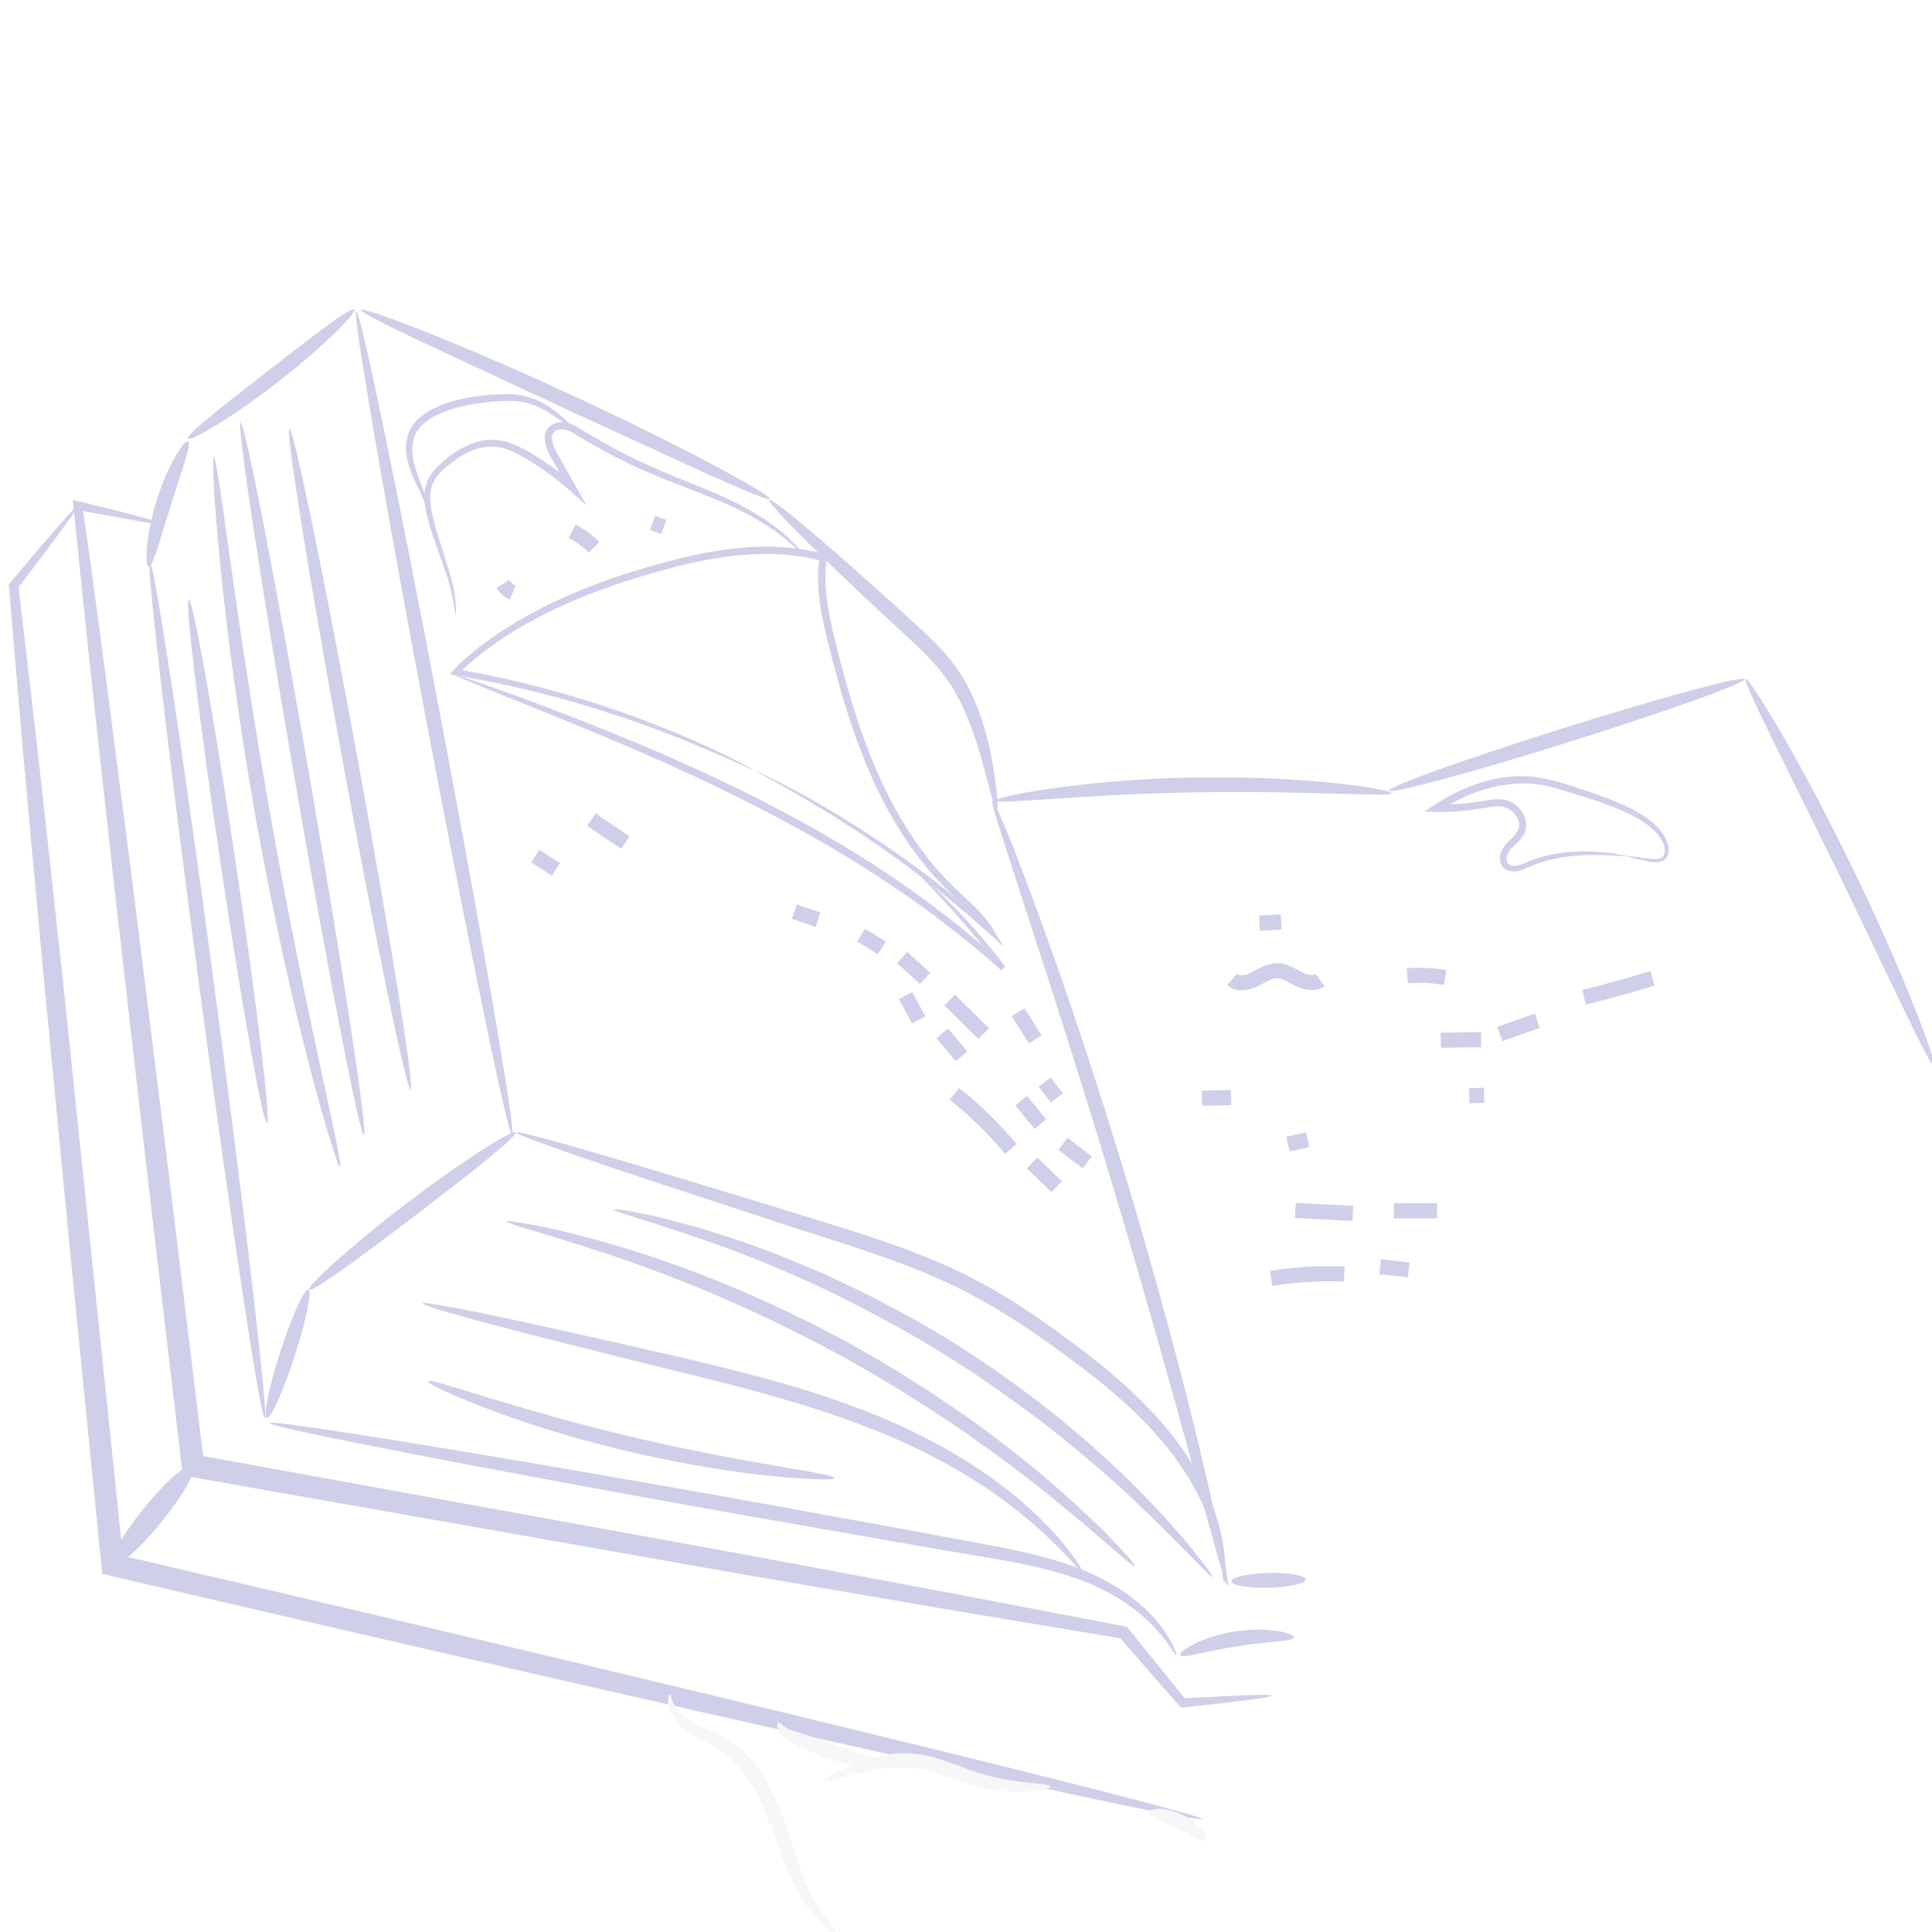
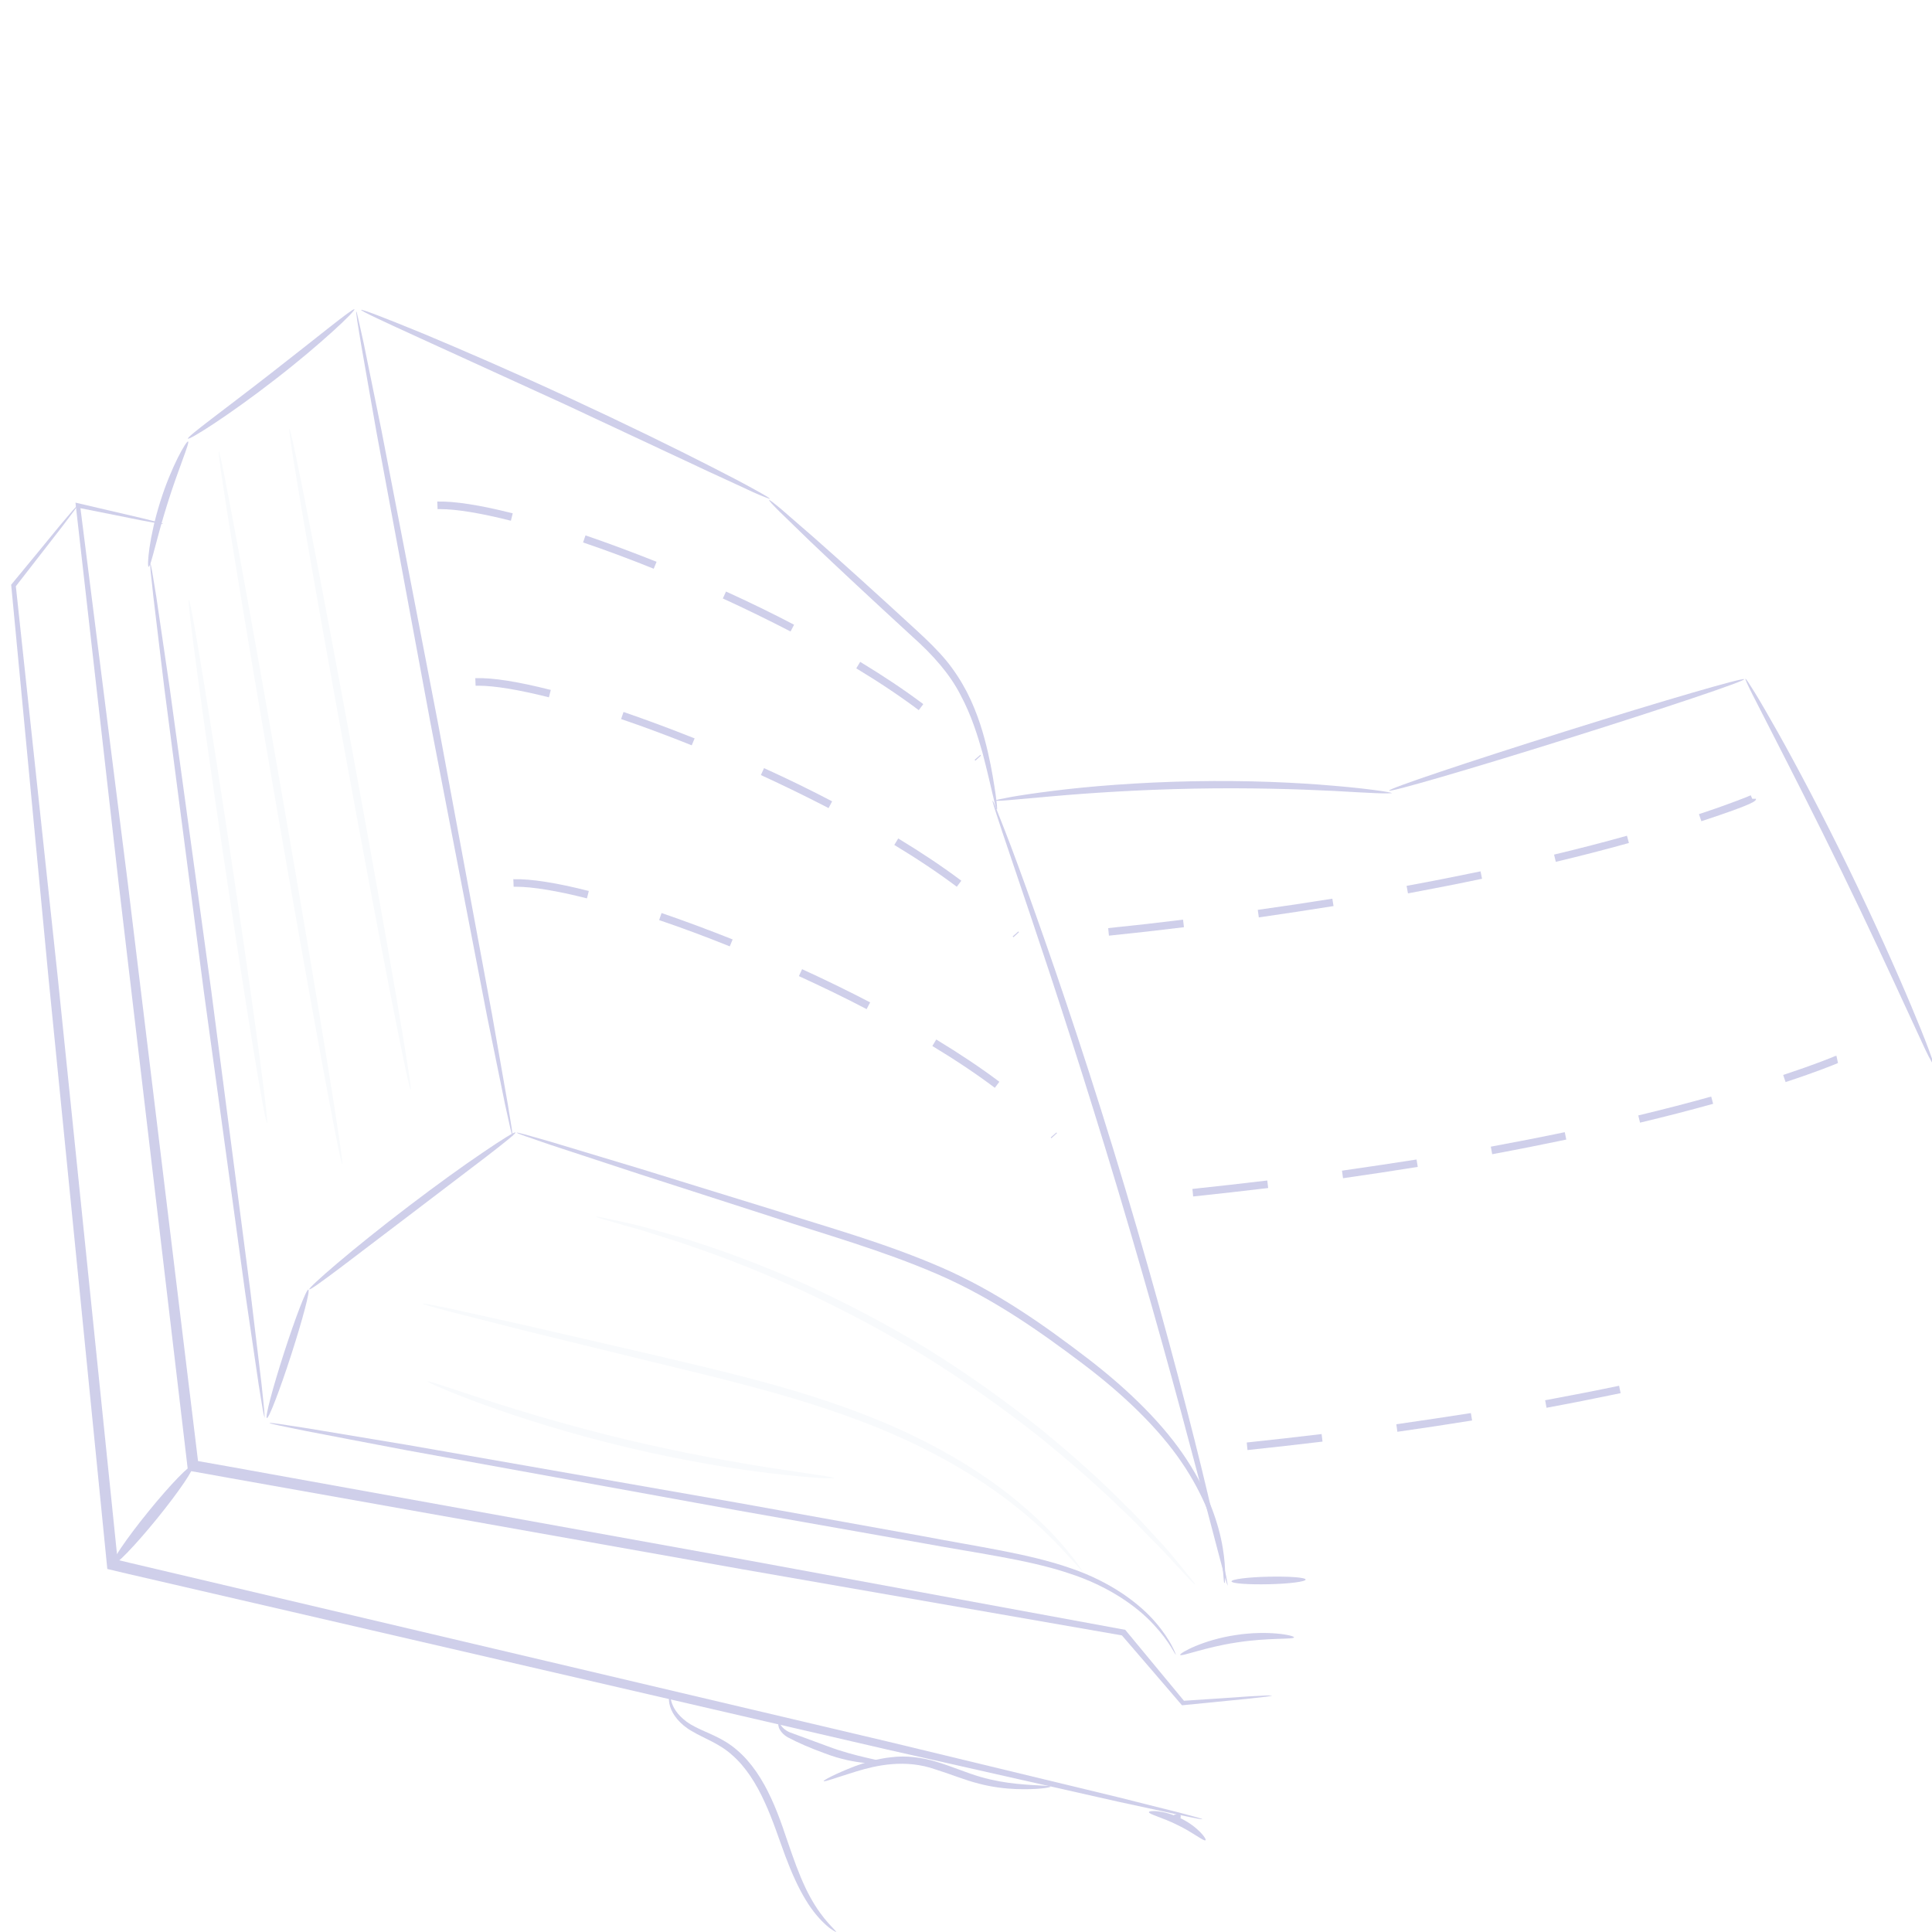
<svg xmlns="http://www.w3.org/2000/svg" id="Capa_2" data-name="Capa 2" viewBox="0 0 128 128">
  <defs>
    <style>
      .cls-1 {
-         fill: none;
-         stroke: #cfcfea;
-         stroke-miterlimit: 10;
+         fill: #cfcfea;
      }

      .cls-2 {
-         fill: #cfcfea;
-       }
- 
-       .cls-3 {
-         fill: #f7f7f7;
+         fill: #f8fafc;
      }
    </style>
  </defs>
  <g>
-     <path class="cls-2" d="M84.26,112.34c0,.05-.52.15-1.51.28-.5.06-1.11.14-1.84.23-.77.08-1.66.18-2.67.29-1.12-1.28-2.47-2.83-4.02-4.6-3.15-.52-6.86-1.14-11.03-1.84-4.23-.73-8.93-1.53-14-2.4-10.14-1.79-21.79-3.85-34.18-6.03-.97-.17-1.94-.35-2.9-.52-.87-7.34-1.7-14.42-2.48-21.06-.74-6.48-1.44-12.54-2.07-18.05-.61-5.51-1.15-10.45-1.62-14.68-.45-4.4-.83-8.07-1.12-10.84,1.05.26,1.99.48,2.8.68.69.18,1.28.33,1.76.46.95.26,1.44.41,1.43.46-.01.05-.52,0-1.49-.17-.87-.16-2.16-.39-3.82-.69.03.2.07.41.1.63.05.36.1.73.16,1.11.11.77.22,1.59.34,2.46.23,1.74.49,3.67.78,5.78.55,4.22,1.18,9.16,1.9,14.65.69,5.5,1.44,11.55,2.25,18.02.77,6.3,1.58,13,2.43,19.96.6.11,1.21.22,1.82.33,12.38,2.25,24.01,4.37,34.15,6.21,5.06.95,9.75,1.82,13.96,2.61,4.27.82,8.06,1.54,11.27,2.16,1.48,1.83,2.77,3.41,3.84,4.74.89-.05,1.69-.09,2.38-.13.73-.03,1.35-.06,1.85-.08,1-.03,1.53-.03,1.54.03Z" />
-     <path class="cls-2" d="M79.68,120.53s-.52-.02-1.48-.19-2.37-.46-4.18-.83c-3.62-.75-8.85-1.89-15.31-3.33-12.91-2.88-30.72-6.95-50.37-11.54-.53-.12-1.05-.25-1.57-.37-.73-7.37-1.44-14.48-2.11-21.18-.63-6.54-1.22-12.68-1.76-18.28-.52-5.6-.98-10.66-1.38-15.04-.38-4.43-.7-8.16-.94-11.05.74-.88,1.39-1.65,1.96-2.33.55-.64,1.02-1.18,1.4-1.62.76-.87,1.19-1.31,1.23-1.28s-.29.54-.98,1.48c-.35.46-.77,1.04-1.28,1.72-.49.64-1.05,1.39-1.68,2.22.33,2.81.76,6.45,1.26,10.76.48,4.37,1.04,9.42,1.65,15.01,1.15,11.04,2.52,24.21,4,38.39l.54.13c19.65,4.59,37.43,8.83,50.27,11.97,6.42,1.57,11.62,2.86,15.2,3.79,1.79.46,3.18.84,4.12,1.1s1.42.43,1.41.48Z" />
-     <ellipse class="cls-2" cx="10.11" cy="100.39" rx="4.22" ry=".74" transform="translate(-74.18 44.93) rotate(-50.91)" />
+     <path class="cls-1" d="M84.26,112.34s-.13.04-.38.07c-.26.03-.64.07-1.13.13-1.02.1-2.51.25-4.44.44-1.11-1.29-2.44-2.85-3.98-4.63-6.35-1.11-14.97-2.61-25.08-4.37-10.14-1.8-21.79-3.88-34.17-6.08-.88-.16-1.76-.32-2.63-.47-1.7-14.41-3.27-27.75-4.58-38.83-1.26-11.1-2.26-19.93-2.87-25.3,1.9.44,3.37.79,4.37,1.02.48.12.84.21,1.08.27.24.07.37.11.36.12s-.13,0-.38-.04c-.25-.05-.62-.11-1.1-.2-.92-.18-2.27-.45-4-.8.67,5.28,1.76,13.95,3.14,24.86,1.33,10.92,2.92,24.07,4.65,38.27.69.12,1.39.25,2.09.37,12.38,2.24,24.02,4.34,34.15,6.17,10.16,1.87,18.81,3.46,25.19,4.64,1.5,1.81,2.8,3.39,3.89,4.7,1.87-.12,3.32-.22,4.3-.29.5-.03.88-.04,1.14-.06.26,0,.39,0,.39,0Z" />
+     <path class="cls-1" d="M79.68,120.53s-.13,0-.38-.05c-.24-.05-.61-.12-1.09-.22-.95-.21-2.36-.51-4.16-.9-3.61-.81-8.83-1.99-15.28-3.45-12.89-2.98-30.69-7.1-50.35-11.65-.44-.1-.88-.21-1.31-.31-1.44-14.47-2.78-27.92-3.9-39.2-1.07-11.23-1.93-20.28-2.47-26.01,1.41-1.71,2.51-3.04,3.25-3.95.37-.44.66-.78.85-1,.2-.22.3-.33.31-.32.01,0-.07.14-.25.38-.18.24-.44.59-.79,1.05-.7.9-1.73,2.23-3.06,3.94.61,5.69,1.57,14.69,2.77,25.85,1.14,11.12,2.5,24.38,3.97,38.66.26.06.53.12.8.19,19.64,4.63,37.43,8.82,50.3,11.86,6.43,1.55,11.63,2.81,15.23,3.68,1.79.45,3.19.8,4.13,1.04.47.13.83.22,1.07.29.24.07.36.11.36.12Z" />
+     <ellipse class="cls-1" cx="10.11" cy="100.39" rx="4.22" ry=".37" transform="translate(-74.18 44.93) rotate(-50.91)" />
  </g>
  <g>
-     <path class="cls-3" d="M55.39,128c-.05.1-1.15-.45-2.16-2.04-.51-.78-.98-1.78-1.41-2.91-.44-1.13-.83-2.36-1.39-3.57-.55-1.21-1.23-2.27-2.05-3.01-.8-.76-1.79-1.1-2.61-1.61-.83-.49-1.33-1.21-1.46-1.75-.14-.55.02-.85.07-.84.08,0,.07.29.29.7.21.41.67.91,1.44,1.27.74.37,1.87.68,2.86,1.53.99.82,1.77,2,2.35,3.29.59,1.29.97,2.56,1.34,3.68.38,1.12.75,2.09,1.16,2.87.79,1.56,1.66,2.27,1.56,2.4Z" />
-     <path class="cls-3" d="M77.57,120.4c.21-.18.36-.36.33-.37-.01.03.08.09.18.12.12.08.23.23.21.41-.01.18-.17.36-.37.4-.2.04-.38-.07-.43-.2-.06-.13-.01-.27.08-.36Z" />
-     <path class="cls-3" d="M79.87,121.92c-.2.19-.97-.31-1.95-.78-.97-.49-1.83-.8-1.8-1.08.02-.27,1.09-.38,2.24.19,1.15.57,1.71,1.49,1.5,1.67Z" />
-     <path class="cls-3" d="M58.4,116.74c0,.13-.44.25-1.15.23-.71-.02-1.68-.21-2.68-.57-1.01-.37-1.82-.75-2.47-1.15-.33-.22-.55-.53-.59-.76-.05-.24.02-.37.09-.37.14,0,.27.34.83.51.59.17,1.53.49,2.47.83,1.9.72,3.49,1,3.5,1.27Z" />
-     <path class="cls-3" d="M69.6,118.37c0,.13-.85.34-2.29.34-.72,0-1.58-.08-2.52-.31-.94-.23-1.9-.62-2.88-.93-1.94-.69-3.78-.29-5.11.06-1.33.36-2.18.61-2.23.48-.05-.12.69-.59,2.01-1.14.66-.27,1.49-.54,2.46-.66.97-.14,2.11-.02,3.16.32,1.06.33,1.98.74,2.83.99.85.26,1.65.4,2.33.49,1.36.18,2.23.21,2.24.36Z" />
+     <path class="cls-1" d="M55.39,128s-.27-.11-.65-.45c-.38-.34-.89-.89-1.36-1.68-.48-.78-.93-1.78-1.35-2.9-.42-1.12-.81-2.37-1.38-3.6-.56-1.23-1.26-2.32-2.13-3.08-.85-.78-1.87-1.11-2.67-1.59-.82-.46-1.3-1.12-1.45-1.63-.16-.51-.04-.81-.02-.8.05,0,0,.29.2.73.19.44.66,1,1.44,1.39.76.41,1.85.72,2.8,1.55.95.8,1.7,1.95,2.28,3.22.59,1.27.96,2.54,1.36,3.65.39,1.12.79,2.1,1.22,2.88.85,1.57,1.77,2.24,1.71,2.31Z" />
+     <path class="cls-1" d="M77.57,120.4c.11-.08.23-.15.23-.17.02.01.15-.04.27-.08.13-.06.31.3-.06.52-.4.16-.58-.21-.45-.27Z" />
+     <path class="cls-1" d="M79.87,121.92c-.1.1-.82-.51-1.84-1-1.01-.51-1.93-.72-1.91-.86,0-.13,1.03-.14,2.13.42,1.1.54,1.72,1.36,1.62,1.45Z" />
+     <path class="cls-1" d="M58.4,116.74c.01.15-1.76.19-3.74-.57-.99-.36-1.84-.73-2.47-1.07-.32-.18-.52-.45-.59-.65-.07-.2-.03-.32,0-.33.06-.01.15.42.75.66.63.23,1.51.56,2.47.91,1.93.73,3.58.91,3.58,1.04Z" />
+     <path class="cls-1" d="M69.6,118.37c0,.06-.86.21-2.28.16-.71-.03-1.56-.12-2.47-.36-.92-.23-1.87-.63-2.87-.94-2-.71-3.93-.27-5.24.13-1.33.41-2.15.72-2.17.64-.02-.05.74-.47,2.06-.98.66-.24,1.48-.5,2.43-.6.95-.12,2.03,0,3.07.33,1.04.32,1.97.73,2.85.98.87.25,1.69.38,2.38.45,1.38.14,2.25.11,2.25.19Z" />
  </g>
  <g>
-     <path class="cls-2" d="M12.46,29.25c.25.13-.43,1.94-1.13,4.2-.72,2.26-1.2,4.13-1.48,4.09-.26-.03-.21-2.05.53-4.39.73-2.35,1.84-4.03,2.08-3.91Z" />
-     <path class="cls-2" d="M23.48,20.49c.18.2-2.02,2.46-5.08,4.83-3.06,2.38-5.79,3.95-5.94,3.73-.16-.23,2.3-2.15,5.33-4.51,3.03-2.35,5.51-4.26,5.69-4.05Z" />
-     <path class="cls-2" d="M17.54,93.97c-.07,0-.24-.78-.49-2.2-.25-1.43-.58-3.5-.97-6.05-.78-5.12-1.78-12.19-2.83-20.02-1.05-7.83-1.94-14.92-2.54-20.06-.3-2.57-.52-4.65-.66-6.1s-.17-2.24-.11-2.25c.07,0,.24.77.49,2.2.25,1.43.58,3.49.97,6.05.78,5.12,1.78,12.2,2.83,20.02,1.05,7.83,1.94,14.92,2.54,20.06.3,2.57.52,4.65.66,6.09.13,1.44.17,2.24.11,2.25Z" />
-     <path class="cls-2" d="M33.96,75.3c-.07.01-.28-.74-.6-2.11s-.75-3.36-1.26-5.83c-1.02-4.93-2.37-11.75-3.8-19.3-1.43-7.55-2.67-14.39-3.52-19.36-.42-2.48-.75-4.49-.96-5.89-.2-1.39-.28-2.17-.22-2.19s.28.74.6,2.11.75,3.36,1.26,5.83c1.02,4.93,2.37,11.76,3.8,19.31s2.67,14.4,3.52,19.36c.42,2.48.75,4.49.95,5.89s.28,2.17.22,2.18Z" />
-     <path class="cls-2" d="M20.43,85.44c.26.08-.15,2.06-.91,4.41s-1.59,4.19-1.85,4.1c-.26-.08.15-2.06.91-4.41s1.59-4.19,1.85-4.1Z" />
-     <path class="cls-2" d="M34.15,75.03c.16.23-2.85,2.61-6.61,5.48-3.76,2.86-6.86,5.13-7.04,4.92-.17-.21,2.66-2.83,6.44-5.71,3.78-2.88,7.06-4.91,7.21-4.69Z" />
-     <path class="cls-2" d="M81.11,104.87c-.09,0-.08-.83-.41-2.26-.33-1.43-1.05-3.46-2.55-5.61-1.48-2.16-3.75-4.35-6.54-6.45-2.8-2.1-5.95-4.33-9.63-5.92-3.68-1.59-7.42-2.63-10.76-3.75-3.35-1.1-6.36-2.09-8.89-2.92-2.53-.84-4.56-1.54-5.97-2.05-1.4-.5-2.17-.81-2.15-.88.02-.07.83.12,2.26.51,1.44.39,3.51.99,6.06,1.75,2.55.77,5.58,1.69,8.95,2.71,3.35,1.07,7.1,2.08,10.89,3.71,3.8,1.64,7,3.95,9.8,6.1,2.8,2.17,5.1,4.49,6.56,6.78,1.48,2.28,2.12,4.44,2.34,5.93.22,1.5.08,2.34.03,2.33Z" />
-     <path class="cls-2" d="M77.9,109.62c-.08.05-.44-.78-1.53-1.92-1.08-1.13-2.97-2.49-5.65-3.32-2.67-.87-6.06-1.28-9.78-1.95-3.72-.65-7.81-1.37-12.1-2.12-8.58-1.53-16.34-2.97-21.94-4.06-2.8-.55-5.07-1-6.63-1.34s-2.42-.56-2.41-.63c.01-.07.89.02,2.48.25,1.58.22,3.87.58,6.69,1.03,5.64.92,13.42,2.25,22,3.78,4.29.78,8.37,1.52,12.09,2.2,3.7.72,7.09,1.2,9.84,2.18,2.76.95,4.69,2.47,5.72,3.73.52.62.84,1.18,1.03,1.56.18.38.24.6.22.61Z" />
-     <ellipse class="cls-2" cx="84.04" cy="104.71" rx="2.46" ry=".49" transform="translate(-2.6 2.14) rotate(-1.44)" />
-     <path class="cls-2" d="M85.73,108.48c-.04.28-1.74.26-3.77.59-2.04.31-3.65.84-3.77.58-.12-.23,1.42-1.22,3.62-1.56,2.2-.35,3.97.13,3.92.39Z" />
-     <path class="cls-2" d="M50.99,33.05c-.06.12-1.61-.52-4.07-1.62-2.45-1.13-5.84-2.68-9.58-4.4-3.73-1.74-7.11-3.31-9.55-4.45-2.44-1.16-3.93-1.92-3.87-2.05.05-.12,1.64.41,4.15,1.4,2.51.99,5.95,2.46,9.69,4.19,3.74,1.73,7.08,3.4,9.47,4.67,2.39,1.27,3.82,2.13,3.76,2.25Z" />
-     <path class="cls-2" d="M66.04,53.63c-.15.03-.47-1.42-1.11-3.68-.34-1.12-.76-2.45-1.49-3.79-.7-1.35-1.8-2.58-3.14-3.79-5.34-4.9-9.52-9.04-9.34-9.25.19-.2,4.66,3.61,10.01,8.52.67.62,1.32,1.25,1.89,1.94.56.69,1.03,1.42,1.39,2.15.73,1.46,1.1,2.87,1.36,4.04.47,2.36.55,3.83.43,3.85Z" />
-     <path class="cls-2" d="M92.21,52.55c-.03.29-5.9-.2-13.15-.05-7.24.12-13.09.83-13.13.54-.02-.13,1.42-.47,3.79-.81,2.37-.34,5.67-.65,9.32-.72,3.65-.07,6.96.12,9.34.37,2.38.25,3.84.54,3.82.67Z" />
-     <path class="cls-2" d="M115.56,45c.08.26-5.12,2.12-11.61,4.16-6.5,2.04-11.83,3.48-11.91,3.22-.08-.26,5.12-2.12,11.61-4.16,6.5-2.04,11.83-3.48,11.91-3.22Z" />
-     <path class="cls-2" d="M128.1,70.56c-.13.05-.85-1.37-1.97-3.69-1.11-2.32-2.65-5.52-4.35-9.06-1.74-3.52-3.31-6.71-4.44-9.01-1.14-2.31-1.81-3.76-1.69-3.82.12-.07,1.01,1.26,2.31,3.49,1.3,2.23,2.99,5.37,4.72,8.91,1.72,3.54,3.15,6.81,4.1,9.21.96,2.4,1.45,3.92,1.33,3.97Z" />
-     <ellipse class="cls-2" cx="23.19" cy="50.3" rx=".5" ry="22.26" transform="translate(-8.7 5.01) rotate(-10.4)" />
-     <ellipse class="cls-2" cx="20.03" cy="51.6" rx=".5" ry="23.95" transform="translate(-8.51 4.17) rotate(-9.82)" />
-     <path class="cls-2" d="M22.52,77.3c-.07.02-.29-.61-.65-1.77-.36-1.16-.83-2.84-1.38-4.94-1.09-4.19-2.41-10.03-3.57-16.53-1.15-6.51-1.92-12.44-2.34-16.75-.21-2.15-.35-3.9-.41-5.11-.06-1.21-.07-1.88,0-1.89.14-.01.5,2.64,1.1,6.91.6,4.28,1.47,10.18,2.62,16.66,1.15,6.48,2.37,12.32,3.28,16.54.91,4.22,1.49,6.83,1.35,6.87Z" />
-     <ellipse class="cls-2" cx="15.1" cy="57.07" rx=".5" ry="17.53" transform="translate(-8.27 2.86) rotate(-8.5)" />
-     <path class="cls-2" d="M55.29,97.93c-.01.13-1.58.12-4.09-.13-2.51-.25-5.97-.78-9.72-1.67-3.75-.89-7.08-1.98-9.43-2.89-2.36-.91-3.76-1.61-3.71-1.73.11-.28,5.93,1.9,13.37,3.65,7.43,1.78,13.61,2.46,13.58,2.76Z" />
-     <path class="cls-2" d="M71.72,104.13c-.14.12-1.7-2.13-5.18-4.7-1.73-1.28-3.94-2.61-6.53-3.8-2.59-1.19-5.57-2.22-8.75-3.12-3.18-.9-6.26-1.62-9.06-2.31-2.79-.71-5.31-1.34-7.42-1.87-2.11-.55-3.81-1.01-4.98-1.35-1.17-.34-1.81-.56-1.8-.63s.69.03,1.89.25c1.2.22,2.93.58,5.06,1.04,2.13.47,4.66,1.04,7.47,1.67,2.81.65,5.9,1.34,9.12,2.25,3.22.91,6.24,1.98,8.86,3.25,2.63,1.26,4.85,2.69,6.57,4.07,1.72,1.39,2.94,2.7,3.7,3.66.76.96,1.09,1.56,1.05,1.59Z" />
-     <path class="cls-2" d="M75.18,103.75c-.12.12-2.06-1.75-5.42-4.48-1.68-1.37-3.74-2.92-6.09-4.55-2.37-1.61-5.03-3.29-7.92-4.88-2.9-1.58-5.74-2.93-8.37-4.06-2.64-1.11-5.05-2.01-7.11-2.69-4.11-1.37-6.73-2.01-6.69-2.17.01-.07.68.03,1.88.26.6.11,1.33.26,2.17.48.84.21,1.8.44,2.85.76,2.1.6,4.57,1.45,7.25,2.52,2.67,1.1,5.57,2.44,8.5,4.03,2.92,1.62,5.6,3.34,7.97,5,2.35,1.69,4.39,3.31,6.02,4.77.84.7,1.54,1.4,2.17,1.99.64.59,1.16,1.13,1.57,1.57.84.89,1.28,1.4,1.23,1.45Z" />
-     <path class="cls-2" d="M80.36,104.49c-.13.11-1.86-1.9-4.96-4.84-1.54-1.48-3.46-3.14-5.66-4.89-2.22-1.73-4.74-3.53-7.51-5.24-2.77-1.69-5.52-3.12-8.07-4.33-2.56-1.17-4.91-2.13-6.93-2.83-4.02-1.43-6.6-2.07-6.56-2.23.02-.07.67.03,1.85.27.59.11,1.31.27,2.13.5.82.22,1.77.45,2.79.8,2.06.63,4.47,1.53,7.08,2.67,2.6,1.17,5.39,2.6,8.21,4.31,2.8,1.73,5.34,3.58,7.56,5.37,2.2,1.81,4.09,3.55,5.58,5.11.77.75,1.4,1.5,1.97,2.13.58.63,1.04,1.2,1.41,1.68.75.94,1.13,1.49,1.08,1.53Z" />
-     <path class="cls-2" d="M81.34,105.06c-.07.02-.31-.71-.69-2.03-.37-1.32-.9-3.24-1.55-5.61-1.29-4.74-3.11-11.28-5.26-18.46-2.15-7.18-4.23-13.64-5.76-18.31-.76-2.34-1.37-4.23-1.79-5.54-.41-1.31-.61-2.05-.54-2.07s.38.67.91,1.94c.53,1.27,1.24,3.13,2.09,5.44,1.7,4.62,3.89,11.06,6.04,18.25,2.15,7.2,3.87,13.78,4.99,18.57.56,2.4.99,4.34,1.25,5.69.26,1.35.38,2.11.31,2.12Z" />
+     <path class="cls-1" d="M12.46,29.25c.13.06-.66,1.85-1.37,4.13-.72,2.28-1.1,4.19-1.24,4.17-.13-.01.03-1.99.77-4.32.73-2.33,1.73-4.04,1.84-3.98Z" />
+     <path class="cls-1" d="M23.48,20.49c.04.05-.5.62-1.44,1.47-.94.85-2.27,1.99-3.8,3.17-1.53,1.19-2.96,2.2-4.01,2.9-1.06.7-1.74,1.09-1.78,1.03-.08-.12,2.45-1.95,5.49-4.32,3.04-2.36,5.45-4.35,5.54-4.25Z" />
+     <path class="cls-1" d="M17.54,93.97s-.06-.19-.13-.57c-.06-.38-.15-.93-.27-1.65-.21-1.43-.51-3.5-.89-6.06-.7-5.13-1.68-12.21-2.75-20.03-1.02-7.83-1.94-14.92-2.61-20.05-.31-2.57-.56-4.65-.73-6.08-.08-.72-.13-1.28-.18-1.66-.03-.38-.04-.58-.03-.58.02,0,.06.19.13.57.06.38.15.93.27,1.64.21,1.43.51,3.5.89,6.06.7,5.13,1.68,12.21,2.75,20.03,1.02,7.83,1.94,14.92,2.61,20.05.31,2.57.56,4.65.73,6.08.08.72.13,1.28.17,1.66.03.38.04.58.03.58Z" />
+     <path class="cls-1" d="M33.96,75.3s-.07-.19-.15-.55c-.08-.36-.2-.9-.35-1.58-.28-1.38-.69-3.38-1.19-5.84-.96-4.94-2.27-11.77-3.73-19.32-1.4-7.55-2.67-14.39-3.59-19.34-.44-2.48-.79-4.49-1.03-5.87-.11-.7-.2-1.24-.26-1.6-.05-.37-.07-.56-.06-.57.02,0,.07.18.15.55.08.36.2.9.35,1.58.28,1.38.69,3.38,1.19,5.84.96,4.94,2.27,11.77,3.73,19.32,1.4,7.56,2.67,14.4,3.59,19.35.44,2.48.79,4.49,1.03,5.87.11.7.2,1.24.26,1.6.05.37.07.56.06.56Z" />
+     <path class="cls-1" d="M20.43,85.44c.13.04-.38,1.98-1.14,4.33s-1.48,4.22-1.61,4.18c-.13-.04.38-1.98,1.14-4.33.76-2.35,1.48-4.22,1.61-4.18Z" />
+     <path class="cls-1" d="M34.15,75.03c.04.06-.71.66-1.94,1.61-1.24.94-2.94,2.24-4.82,3.67-1.88,1.43-3.59,2.73-4.83,3.67-1.24.93-2.02,1.5-2.07,1.44-.04-.05.66-.71,1.85-1.72,1.19-1.01,2.86-2.36,4.74-3.79,1.89-1.44,3.63-2.69,4.92-3.56,1.29-.88,2.11-1.38,2.14-1.32Z" />
+     <path class="cls-1" d="M81.11,104.87c-.05,0-.02-.83-.32-2.28-.3-1.44-1-3.5-2.49-5.69-1.48-2.19-3.75-4.42-6.54-6.53-2.8-2.11-5.96-4.36-9.67-5.96-3.71-1.6-7.45-2.63-10.79-3.74-3.35-1.08-6.37-2.05-8.9-2.87-2.53-.83-4.58-1.51-5.99-1.97-.7-.24-1.25-.43-1.62-.56-.37-.13-.56-.21-.56-.23,0-.02.21.03.59.13.38.11.93.27,1.65.47,1.43.43,3.49,1.05,6.04,1.82,2.54.79,5.57,1.72,8.94,2.76,3.35,1.08,7.1,2.1,10.85,3.72,3.77,1.63,6.96,3.92,9.76,6.06,2.8,2.15,5.09,4.44,6.56,6.7,1.48,2.25,2.15,4.37,2.39,5.85.13.74.15,1.32.16,1.72,0,.39-.02.6-.03.6Z" />
+     <path class="cls-1" d="M77.9,109.62c-.05.03-.38-.82-1.46-1.98-1.06-1.16-2.97-2.56-5.67-3.42-2.69-.9-6.08-1.32-9.79-2.01-3.72-.66-7.81-1.38-12.1-2.14-8.57-1.56-16.34-2.97-21.96-3.99-2.81-.53-5.08-.97-6.64-1.27-.78-.16-1.39-.28-1.8-.37-.41-.09-.63-.14-.62-.16,0-.02.22,0,.64.06.42.06,1.03.16,1.82.28,1.58.26,3.86.64,6.67,1.11,5.63.99,13.4,2.35,21.98,3.85,4.29.77,8.37,1.51,12.09,2.18,3.7.71,7.09,1.17,9.82,2.12,2.74.92,4.66,2.4,5.7,3.63,1.05,1.23,1.32,2.11,1.32,2.11Z" />
+     <path class="cls-1" d="M86.5,104.65c0,.14-1.09.28-2.45.31-1.36.03-2.46-.05-2.46-.19,0-.14,1.09-.28,2.45-.31,1.36-.03,2.46.05,2.46.19Z" />
+     <path class="cls-1" d="M85.73,108.48c-.02.15-1.73.01-3.81.34-2.08.31-3.67.96-3.73.82-.06-.11,1.5-.99,3.66-1.31,2.15-.34,3.91.02,3.88.15Z" />
+     <path class="cls-1" d="M50.99,33.05s-.4-.13-1.09-.44c-.68-.32-1.68-.78-2.9-1.34-2.44-1.14-5.82-2.72-9.55-4.47-3.74-1.71-7.13-3.26-9.59-4.38-1.23-.56-2.22-1.02-2.9-1.34-.68-.32-1.05-.52-1.04-.55.01-.03.41.1,1.12.37.71.27,1.72.68,2.97,1.19,2.49,1.04,5.92,2.52,9.66,4.25,3.74,1.73,7.09,3.37,9.49,4.6,1.2.61,2.17,1.12,2.83,1.49.66.36,1.02.58,1.01.61Z" />
+     <path class="cls-1" d="M66.04,53.63c-.08.02-.34-1.44-.94-3.73-.32-1.13-.73-2.49-1.46-3.85-.7-1.38-1.83-2.66-3.18-3.86-2.67-2.45-5.07-4.69-6.79-6.33-.85-.83-1.54-1.5-2.02-1.96-.47-.47-.72-.74-.69-.77.02-.03.32.2.83.63.5.44,1.23,1.07,2.13,1.85,1.78,1.57,4.22,3.77,6.89,6.23.67.62,1.31,1.24,1.87,1.91.55.67,1.01,1.39,1.38,2.1.73,1.43,1.12,2.82,1.39,3.98.27,1.17.41,2.12.51,2.78.09.66.12,1.03.09,1.03Z" />
+     <path class="cls-1" d="M92.21,52.55s-.37.03-1.04,0c-.67-.03-1.63-.08-2.82-.15-2.38-.12-5.66-.22-9.29-.15-3.63.07-6.91.29-9.28.5-1.19.11-2.15.19-2.81.25-.66.06-1.03.07-1.04.04,0-.03.36-.11,1.01-.23.66-.12,1.61-.26,2.8-.41,2.37-.3,5.66-.57,9.31-.64,3.65-.07,6.95.09,9.33.3,1.19.1,2.15.21,2.81.3.66.09,1.03.16,1.02.19Z" />
+     <path class="cls-1" d="M115.56,45c.04.13-5.19,1.89-11.69,3.93-6.5,2.04-11.8,3.58-11.84,3.45s5.19-1.89,11.69-3.93c6.5-2.04,11.8-3.58,11.84-3.45Z" />
+     <path class="cls-1" d="M128.1,70.56s-.22-.34-.53-.99c-.3-.65-.74-1.6-1.28-2.77-1.08-2.34-2.57-5.56-4.29-9.09-1.72-3.53-3.34-6.7-4.51-8.99-.59-1.15-1.06-2.07-1.39-2.72-.32-.64-.49-1.01-.46-1.03.03-.02.25.32.63.93.38.62.9,1.52,1.53,2.64,1.26,2.25,2.93,5.4,4.65,8.93,1.72,3.54,3.17,6.79,4.17,9.17.5,1.19.89,2.16,1.14,2.83.25.67.38,1.05.35,1.07Z" />
+     <ellipse class="cls-2" cx="23.19" cy="50.3" rx=".25" ry="22.26" transform="translate(-8.7 5.01) rotate(-10.4)" />
+     <path class="cls-2" d="M22.67,77.12c-.13.02-2.07-10.52-4.33-23.56-2.26-13.03-3.98-23.62-3.84-23.64.13-.02,2.07,10.52,4.33,23.56,2.26,13.03,3.98,23.62,3.84,23.64Z" />
+     <path class="cls-2" d="M17.69,74.4c-.14.02-1.4-7.72-2.83-17.3s-2.48-17.35-2.35-17.37,1.4,7.72,2.83,17.3c1.43,9.57,2.48,17.35,2.35,17.37Z" />
+     <path class="cls-2" d="M55.29,97.93s-.39.03-1.1-.02c-.7-.04-1.72-.14-2.97-.28-2.5-.29-5.94-.85-9.69-1.74-3.74-.89-7.07-1.95-9.43-2.81-1.18-.43-2.13-.8-2.78-1.08-.65-.28-1-.45-.99-.48.01-.03.39.08,1.05.3.67.22,1.63.54,2.82.93,2.39.78,5.71,1.77,9.43,2.66,3.73.88,7.14,1.49,9.62,1.87,1.24.19,2.25.34,2.94.44.7.1,1.08.18,1.08.21Z" />
+     <path class="cls-2" d="M71.72,104.13s-.44-.51-1.27-1.4c-.82-.89-2.08-2.13-3.81-3.43-1.73-1.3-3.94-2.66-6.54-3.86-2.6-1.21-5.59-2.25-8.78-3.15-3.19-.9-6.28-1.61-9.08-2.3-2.8-.69-5.32-1.3-7.43-1.82-2.11-.54-3.82-.97-5-1.27-.59-.16-1.04-.29-1.35-.37-.31-.09-.47-.15-.46-.16s.17,0,.49.06c.31.06.78.16,1.38.28,1.19.26,2.91.65,5.04,1.12,2.12.49,4.65,1.07,7.46,1.72,2.8.66,5.9,1.36,9.11,2.26,3.21.91,6.22,1.97,8.83,3.22,2.62,1.24,4.84,2.65,6.56,4,1.72,1.36,2.96,2.64,3.74,3.58.39.47.68.85.86,1.11.19.26.28.41.26.42Z" />
+     <path class="cls-2" d="M79.16,104.97s-.13-.1-.35-.33c-.22-.23-.53-.57-.94-1.01-.4-.45-.89-.98-1.5-1.58-.6-.6-1.25-1.32-2.04-2.04-1.53-1.5-3.44-3.18-5.64-4.95-2.22-1.74-4.75-3.55-7.52-5.27-2.78-1.7-5.54-3.13-8.1-4.32-2.57-1.16-4.94-2.11-6.96-2.79-1-.37-1.93-.64-2.74-.9-.81-.27-1.51-.46-2.09-.62-.58-.17-1.02-.3-1.33-.38-.3-.09-.46-.15-.45-.17s.17,0,.48.07c.31.07.76.17,1.35.29.59.13,1.3.3,2.12.54.82.24,1.76.48,2.78.83,2.05.65,4.44,1.56,7.04,2.71,2.59,1.18,5.37,2.61,8.17,4.32,2.79,1.73,5.32,3.56,7.55,5.34,2.2,1.8,4.1,3.52,5.6,5.05.78.74,1.42,1.48,2,2.1.59.62,1.06,1.18,1.44,1.65.38.47.67.83.87,1.07.2.25.29.38.28.39Z" />
+     <path class="cls-1" d="M81.34,105.06s-.08-.18-.18-.53c-.09-.35-.23-.86-.41-1.53-.35-1.33-.85-3.25-1.48-5.63-1.25-4.75-3.04-11.3-5.19-18.49-2.15-7.18-4.26-13.64-5.83-18.29-.79-2.33-1.42-4.21-1.86-5.51-.21-.65-.38-1.16-.49-1.5-.11-.35-.16-.53-.14-.54.02,0,.1.17.23.5.13.34.33.83.58,1.47.5,1.28,1.19,3.15,2.01,5.47,1.65,4.63,3.82,11.08,5.97,18.27,2.15,7.19,3.89,13.76,5.06,18.54.58,2.39,1.03,4.33,1.32,5.67.14.67.25,1.2.32,1.55.07.36.1.54.08.55Z" />
  </g>
  <g>
-     <path class="cls-2" d="M49.88,51s.11.04.32.13c.21.1.51.24.91.43.79.39,1.95.99,3.39,1.83,2.87,1.67,6.9,4.29,11.24,8.15l-.3.25c-.49-.81-1.23-1.48-1.99-2.18-.77-.7-1.53-1.47-2.21-2.33-1.39-1.7-2.56-3.69-3.52-5.86-.96-2.17-1.72-4.51-2.37-6.94-.32-1.22-.65-2.44-.9-3.72-.12-.64-.21-1.29-.24-1.96-.01-.33-.02-.67,0-1,.01-.29.09-.82.07-.68l-.46-.11-.59-.11c-.39-.06-.78-.12-1.18-.15-.79-.06-1.57-.07-2.35-.02-1.56.1-3.09.37-4.57.73-2.95.74-5.77,1.66-8.3,2.86-1.26.6-2.46,1.26-3.56,1.99-.55.37-1.07.75-1.58,1.15-.25.21-.49.41-.73.61l-.3.27s-.06.04-.04.05c.49.1.98.19,1.46.28.59.13,1.17.25,1.74.38,1.14.26,2.22.54,3.25.83,4.11,1.16,7.32,2.47,9.49,3.45,1.09.49,1.92.9,2.48,1.19.28.15.49.26.63.34.14.08.21.12.21.13,0,0-.08-.02-.23-.08-.15-.07-.37-.16-.65-.29-.57-.26-1.41-.64-2.51-1.1-2.19-.92-5.41-2.18-9.51-3.29-1.02-.28-2.11-.54-3.24-.8-.57-.12-1.15-.24-1.74-.36-.71-.13-1.44-.26-2.17-.4.66-.85,1.09-1.07,1.6-1.54.51-.41,1.04-.8,1.6-1.18,1.12-.75,2.33-1.43,3.61-2.04,2.56-1.22,5.39-2.16,8.38-2.91,1.5-.37,3.05-.65,4.65-.75.8-.05,1.61-.04,2.42.02.41.03.81.09,1.22.15l.61.11.73.18.12.03s.08.02.06.07l-.04.24-.05.31c-.02.16-.04.31-.04.47-.02.32-.02.63,0,.95.03.63.12,1.26.23,1.89.24,1.24.57,2.48.89,3.68.64,2.41,1.38,4.73,2.33,6.87.94,2.14,2.09,4.1,3.44,5.78.67.84,1.4,1.6,2.16,2.29.75.7,1.52,1.4,2.05,2.28l.69,1.15-.99-.9c-4.28-3.87-8.26-6.53-11.09-8.25-1.42-.86-2.55-1.49-3.33-1.92-.39-.21-.68-.38-.88-.49-.2-.11-.3-.17-.29-.18Z" />
-     <path class="cls-2" d="M30.11,44.7s.17.03.49.13c.31.11.78.27,1.37.47,1.19.42,2.9,1.04,5,1.84,4.2,1.62,10,3.94,16.04,7.25,5.63,3.07,10.36,6.58,13.58,9.61l-.27.25c-1.5-2.03-2.87-3.57-3.84-4.62-.49-.52-.87-.93-1.13-1.2-.26-.27-.39-.42-.38-.44.01-.01.17.11.45.36.28.25.69.63,1.2,1.14,1.01,1.01,2.43,2.52,3.98,4.54l-.27.25c-3.25-2.94-7.97-6.39-13.57-9.44-6.01-3.3-11.77-5.66-15.93-7.36-2.09-.84-3.78-1.52-4.94-1.99-.58-.24-1.03-.43-1.34-.56-.3-.13-.46-.21-.46-.22Z" />
-     <path class="cls-1" d="M52.63,60.4l1.57.54" />
-     <path class="cls-1" d="M57.05,61.95l1.37.85" />
-     <path class="cls-1" d="M59.77,63.44l1.52,1.38" />
-     <path class="cls-1" d="M62.92,66.25l2.25,2.23" />
-     <path class="cls-1" d="M69.21,71.69l.81,1.05" />
-     <path class="cls-1" d="M67.45,67.06l1.14,1.8" />
-     <path class="cls-1" d="M59.99,65.96l.88,1.61" />
-     <path class="cls-1" d="M62.43,68.46l1.27,1.52" />
-     <path class="cls-1" d="M67.65,72.92l1.28,1.56" />
-     <path class="cls-1" d="M70.42,75.78l1.61,1.23" />
-     <path class="cls-1" d="M63.24,72.47c1.36,1.09,2.61,2.31,3.73,3.65" />
-     <path class="cls-1" d="M68.38,77.05l1.63,1.57" />
-     <path class="cls-1" d="M39.18,54.3l2.25,1.52" />
-     <path class="cls-1" d="M35.46,56.72l1.37.88" />
-     <path class="cls-2" d="M53.28,36.85s-.42-.45-1.27-1.16c-.84-.7-2.19-1.57-4-2.35-1.8-.8-4.06-1.51-6.44-2.67-1.18-.57-2.41-1.25-3.61-1.99-.29-.16-.59-.28-.87-.23-.29.04-.49.22-.52.49-.05.58.47,1.26.8,1.9.25.45.51.9.76,1.35l.73,1.3-1.1-.98c-1.05-.93-2.17-1.72-3.32-2.36-.57-.31-1.16-.54-1.75-.56-.59-.03-1.18.13-1.7.39-.53.25-1,.59-1.43.96-.42.36-.78.77-.94,1.24-.31.95.04,1.97.25,2.83.52,1.74,1.05,3.14,1.21,4.16.1.5.12.9.13,1.17,0,.27,0,.41-.02.41-.04,0-.05-.56-.29-1.55-.22-.99-.78-2.35-1.35-4.1-.14-.44-.27-.91-.36-1.41-.09-.5-.13-1.07.06-1.64.19-.57.6-1.03,1.04-1.42.44-.39.94-.76,1.51-1.04.57-.28,1.22-.48,1.92-.45.7.02,1.36.29,1.96.6,1.19.65,2.34,1.45,3.42,2.41l-.37.32c-.26-.45-.52-.91-.78-1.38-.33-.68-.88-1.24-.86-2.19.02-.49.5-.89.94-.92.45-.06.86.11,1.18.29,1.23.76,2.4,1.43,3.57,2,2.33,1.16,4.58,1.9,6.38,2.76,1.81.83,3.16,1.76,3.98,2.52.41.38.7.7.89.93.18.23.27.36.25.37Z" />
-     <path class="cls-1" d="M37.91,35.19c.53.28,1.03.64,1.45,1.07" />
-     <path class="cls-1" d="M43.24,34.64l.74.27" />
-     <path class="cls-1" d="M33.31,38.69c.16.25.39.45.66.57" />
-     <path class="cls-1" d="M104.95,66.07c1.53-.37,3.04-.79,4.53-1.26" />
-     <path class="cls-1" d="M99.37,68.5l2.48-.87" />
-     <path class="cls-1" d="M95.46,68.92l2.67-.04" />
-     <path class="cls-1" d="M93.24,64.65c.83-.07,1.68-.03,2.5.12" />
-     <path class="cls-1" d="M92.34,80.22h2.87" />
-     <path class="cls-1" d="M85.82,80.19l3.81.2" />
-     <path class="cls-1" d="M84.22,84.7c1.6-.26,3.22-.36,4.84-.29" />
-     <path class="cls-1" d="M91.44,83.92l1.89.22" />
-     <path class="cls-1" d="M97.34,72.6l.98-.04" />
-     <path class="cls-1" d="M83.44,61.16l1.44-.08" />
-     <path class="cls-1" d="M81.63,64.89c.4.36,1.02.23,1.5-.01s.94-.57,1.47-.57c.51,0,.96.31,1.41.54s1.04.38,1.45.08" />
-     <path class="cls-1" d="M79.63,72.76l1.93-.04" />
-     <path class="cls-1" d="M85.33,75.8l1.31-.29" />
-     <path class="cls-2" d="M107.82,56.73s-.54-.03-1.5-.07c-.96-.03-2.37-.06-4.01.41-.41.12-.82.28-1.25.47-.22.1-.47.2-.77.2-.28,0-.63-.11-.81-.42-.33-.66.14-1.28.53-1.64.41-.37.73-.75.61-1.22-.1-.46-.51-.89-1.01-1.01-.48-.11-1.11.07-1.72.15-.31.05-.63.09-.95.12l-.48.04-.58.03h-.93c-.25-.02-.86.06-.34-.18l.79-.51c.13-.08.27-.17.41-.25l.22-.12c1.18-.64,2.45-1.08,3.72-1.24.64-.08,1.27-.09,1.89-.02.62.08,1.19.22,1.75.38,1.11.32,2.14.68,3.1,1.04.96.36,1.84.77,2.57,1.28.73.5,1.32,1.15,1.47,1.9.09.36-.03.81-.37.97-.32.15-.62.09-.86.05-.95-.2-1.47-.32-1.47-.36,0-.03.54.03,1.5.17.23.03.5.05.72-.07.22-.12.29-.4.22-.71-.15-.62-.69-1.21-1.39-1.66-1.41-.93-3.42-1.53-5.59-2.17-2.15-.74-4.73-.38-7.01.88l-.21.12h0s.38-.02.38-.02l.47-.03c.31-.03.62-.06.92-.11.61-.06,1.2-.28,1.91-.13.67.18,1.19.72,1.34,1.38.07.33,0,.7-.17.98-.17.28-.4.47-.59.65-.2.19-.35.35-.44.56-.09.2-.11.42-.03.56.08.15.26.23.46.23.2,0,.41-.07.62-.15.43-.18.88-.35,1.3-.46,1.72-.45,3.16-.36,4.12-.27.48.05.86.11,1.11.16.25.05.38.09.38.1Z" />
-     <path class="cls-2" d="M38.23,28.65c-.06.08-.77-.65-2.09-1.45-.67-.39-1.54-.67-2.57-.64-1.02.03-2.18.15-3.31.45-1.11.31-2.22.82-2.68,1.65-.45.85-.23,1.83,0,2.54.25.74.52,1.33.63,1.77.12.43.14.69.11.69-.04,0-.11-.22-.29-.63-.17-.41-.47-.96-.78-1.71-.28-.73-.6-1.79-.08-2.87.27-.53.75-.92,1.26-1.22.51-.3,1.09-.53,1.69-.69,1.21-.31,2.37-.42,3.45-.43,1.09,0,2.07.34,2.74.8.69.44,1.15.9,1.47,1.22.31.32.47.51.45.54Z" />
+     <path class="cls-1" d="M64.62,50.39l-.05-.05.38-.33.04.05-.37.34ZM60.87,47.05c-1.21-.91-2.6-1.84-4.14-2.77l.26-.43c1.55.94,2.96,1.88,4.18,2.8l-.3.4ZM52.38,41.84c-1.43-.74-2.94-1.48-4.49-2.19l.21-.46c1.56.71,3.08,1.45,4.51,2.2l-.23.44ZM43.31,37.68c-1.59-.64-3.17-1.23-4.68-1.74l.16-.47c1.52.52,3.1,1.11,4.71,1.75l-.19.46ZM33.85,34.5c-1.98-.5-3.6-.77-4.68-.77h-.18s-.02-.5-.02-.5c1.15-.03,2.83.23,5,.78l-.12.48Z" />
+     <path class="cls-1" d="M67.14,62.09l-.05-.05.38-.33.04.05-.37.34ZM63.39,58.75c-1.21-.91-2.6-1.84-4.14-2.77l.26-.43c1.55.94,2.96,1.88,4.18,2.8l-.3.4ZM54.9,53.54c-1.43-.74-2.94-1.48-4.49-2.19l.21-.46c1.56.71,3.08,1.45,4.51,2.2l-.23.44ZM45.83,49.38c-1.6-.64-3.17-1.23-4.68-1.74l.16-.47c1.52.52,3.1,1.11,4.71,1.75l-.19.46ZM36.37,46.2c-1.98-.5-3.6-.77-4.68-.77h-.18s-.02-.5-.02-.5c1.15-.04,2.83.23,5,.78l-.12.48Z" />
+     <path class="cls-1" d="M69.66,75.41l-.05-.05.38-.33.04.04-.37.34ZM65.91,72.07c-1.21-.91-2.6-1.84-4.14-2.77l.26-.43c1.55.94,2.96,1.88,4.18,2.8l-.3.4ZM57.42,66.86c-1.43-.75-2.94-1.48-4.49-2.19l.21-.46c1.55.71,3.07,1.45,4.51,2.2l-.23.44ZM48.35,62.7c-1.59-.64-3.17-1.23-4.68-1.74l.16-.47c1.52.52,3.1,1.11,4.71,1.75l-.19.46ZM38.89,59.52c-1.98-.5-3.6-.77-4.68-.77h-.18s-.02-.5-.02-.5c1.15-.03,2.84.23,5,.78l-.12.48Z" />
+     <path class="cls-1" d="M73.47,61.99l-.05-.5c1.67-.17,3.34-.36,4.96-.56l.06.5c-1.62.2-3.3.39-4.97.56ZM83.4,60.78l-.07-.5c1.66-.23,3.32-.48,4.94-.74l.08.49c-1.62.26-3.29.51-4.95.75ZM93.28,59.18l-.09-.49c1.65-.3,3.29-.63,4.9-.96l.1.49c-1.61.34-3.26.66-4.91.97ZM103.08,57.11l-.12-.49c1.67-.4,3.3-.82,4.83-1.25l.13.48c-1.54.43-3.17.85-4.85,1.25ZM112.72,54.41l-.16-.47c2.29-.76,3.42-1.24,3.43-1.25l.1.23h.25c0,.14,0,.3-3.63,1.49Z" />
+     <path class="cls-1" d="M79.05,79.27l-.05-.5c1.71-.18,3.36-.37,4.96-.56l.06.5c-1.6.19-3.26.38-4.97.56ZM88.98,78.06l-.07-.5c1.67-.24,3.34-.49,4.94-.74l.08.49c-1.61.26-3.27.51-4.95.75ZM98.86,76.46l-.09-.49c1.67-.31,3.32-.63,4.9-.96l.1.49c-1.58.33-3.24.66-4.91.97ZM108.66,74.39l-.12-.49c1.67-.4,3.3-.82,4.83-1.25l.13.48c-1.54.43-3.17.85-4.85,1.25ZM118.3,71.69l-.16-.47c2.11-.7,3.23-1.16,3.43-1.25l.1-.02.1.48c-.21.09-1.34.56-3.47,1.26Z" />
+     <path class="cls-1" d="M82.65,96.07l-.05-.5c1.71-.18,3.36-.37,4.96-.56l.06.5c-1.6.19-3.26.38-4.97.56ZM92.58,94.86l-.07-.5c1.67-.24,3.34-.49,4.94-.74l.08.49c-1.61.26-3.27.51-4.95.75ZM102.46,93.26l-.09-.49c1.67-.31,3.32-.63,4.9-.96l.1.49c-1.58.33-3.24.66-4.91.97Z" />
  </g>
</svg>
